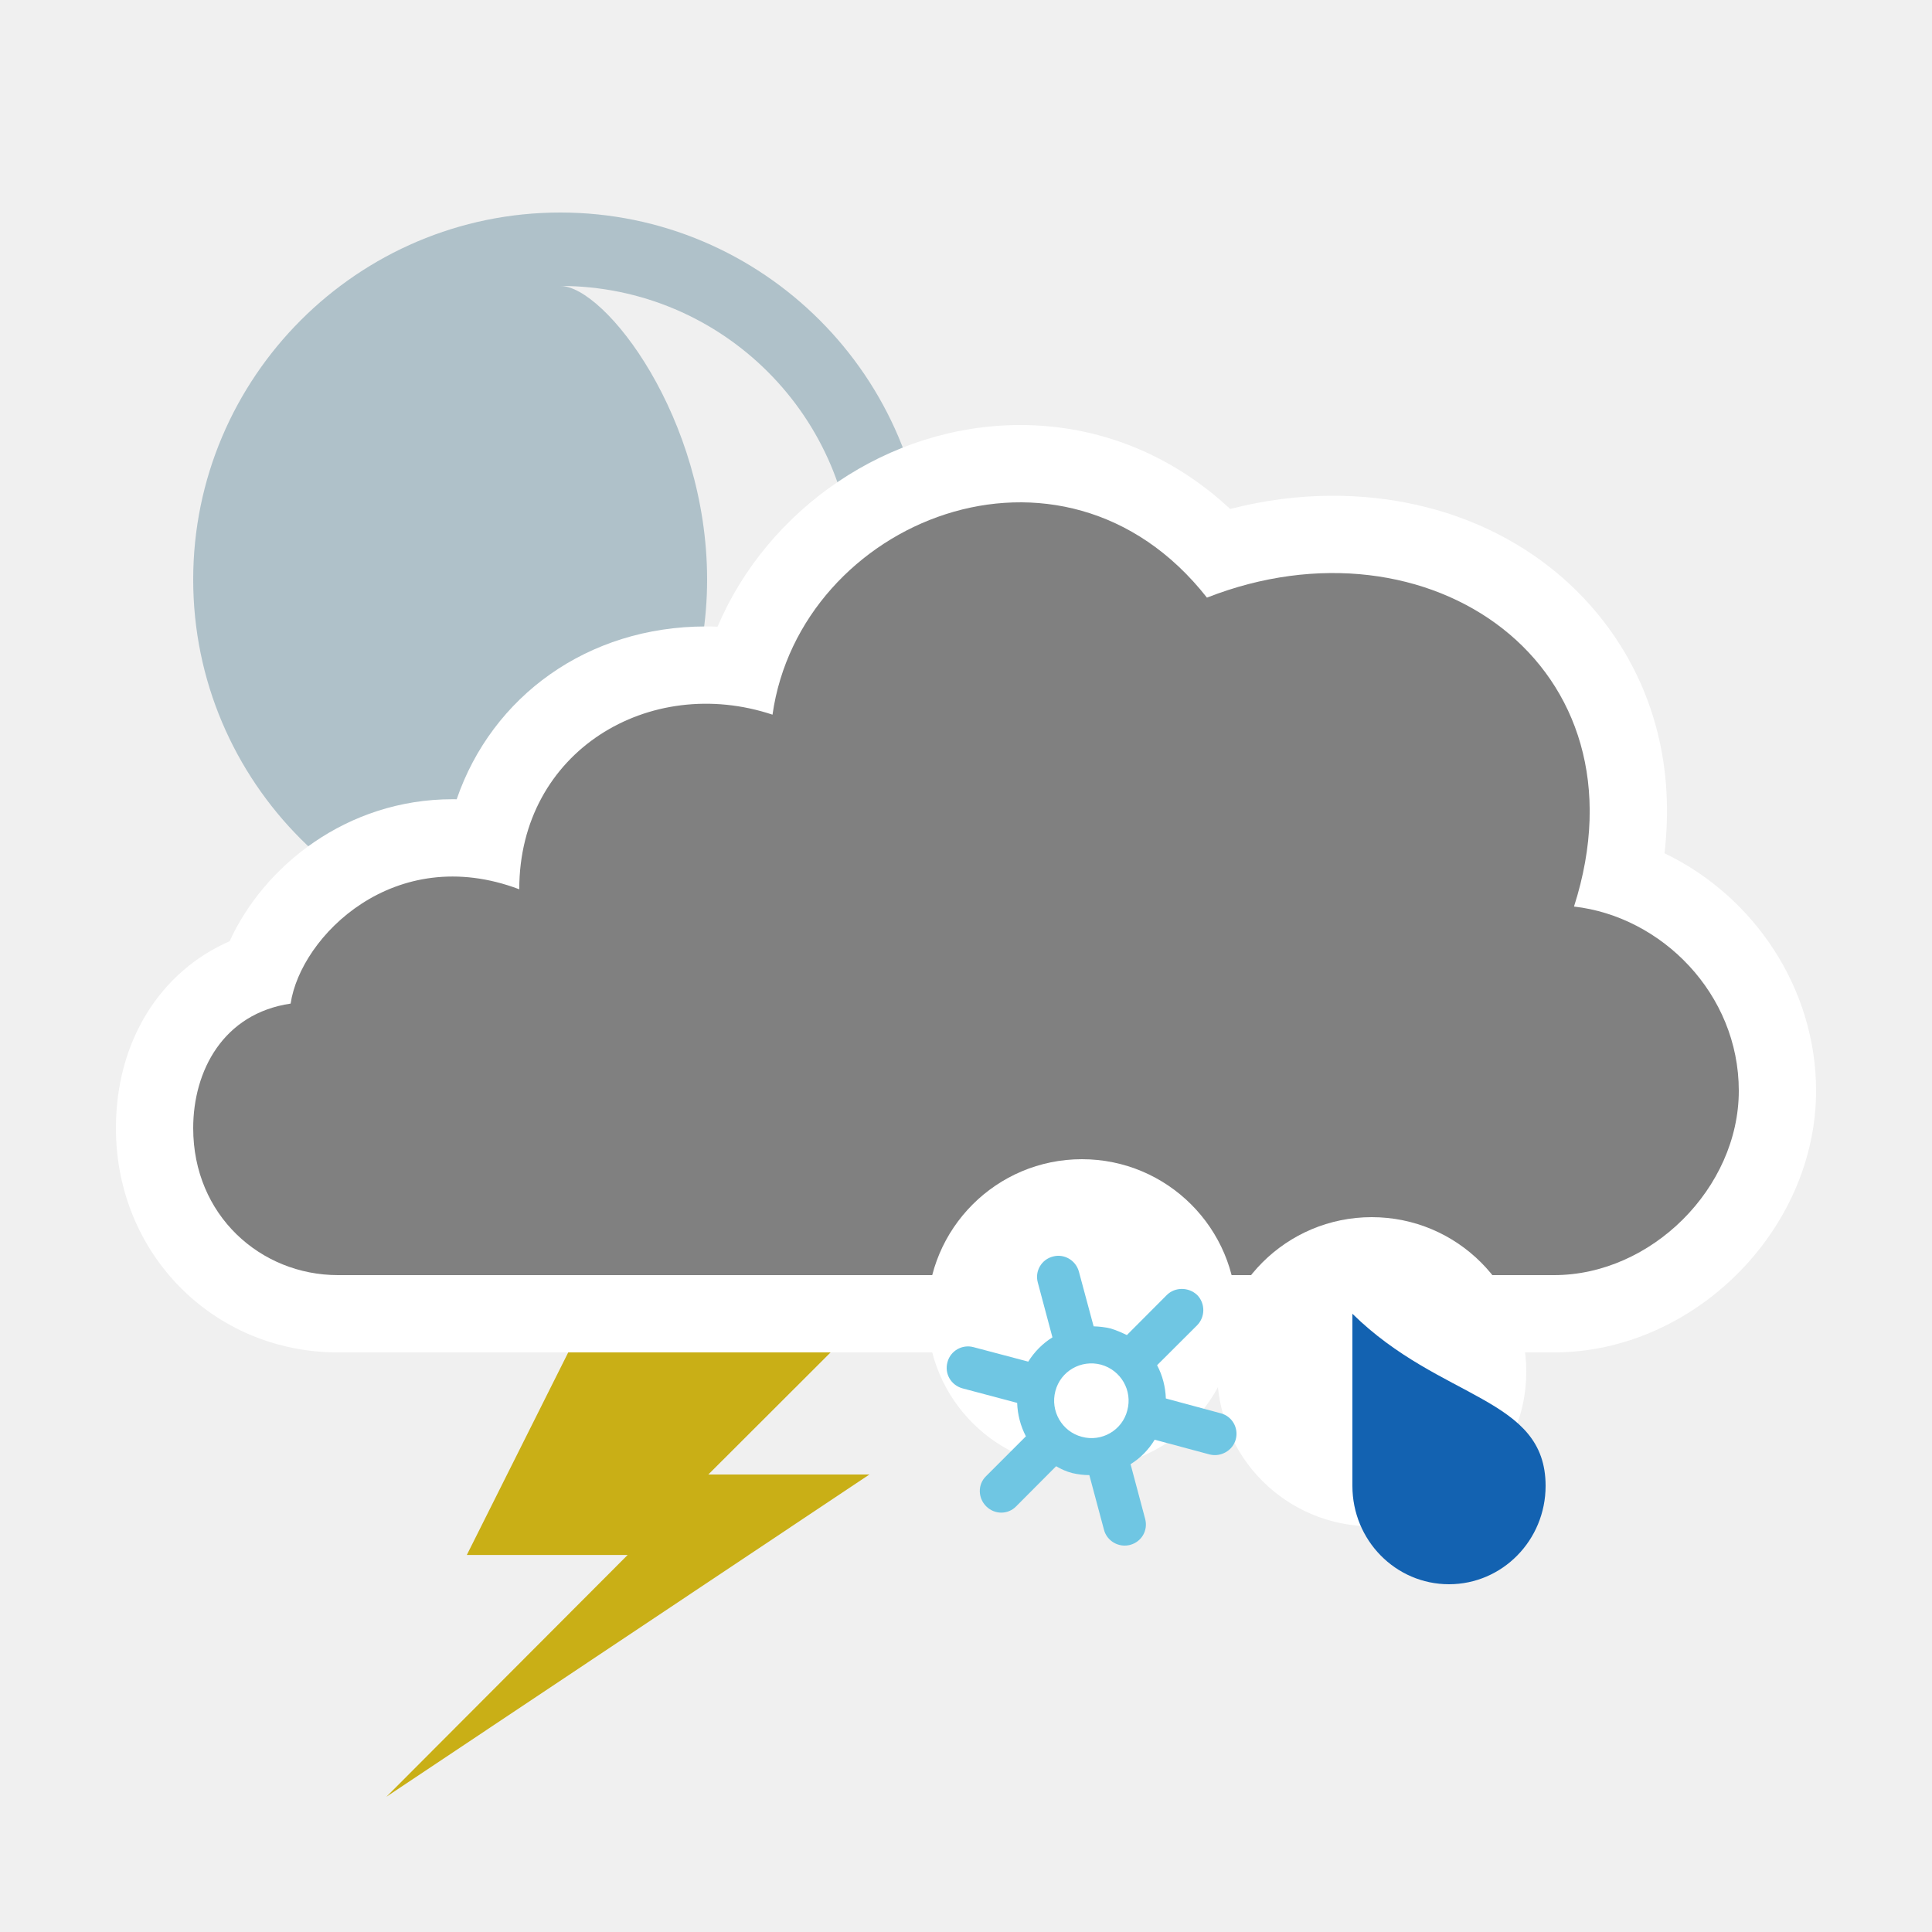
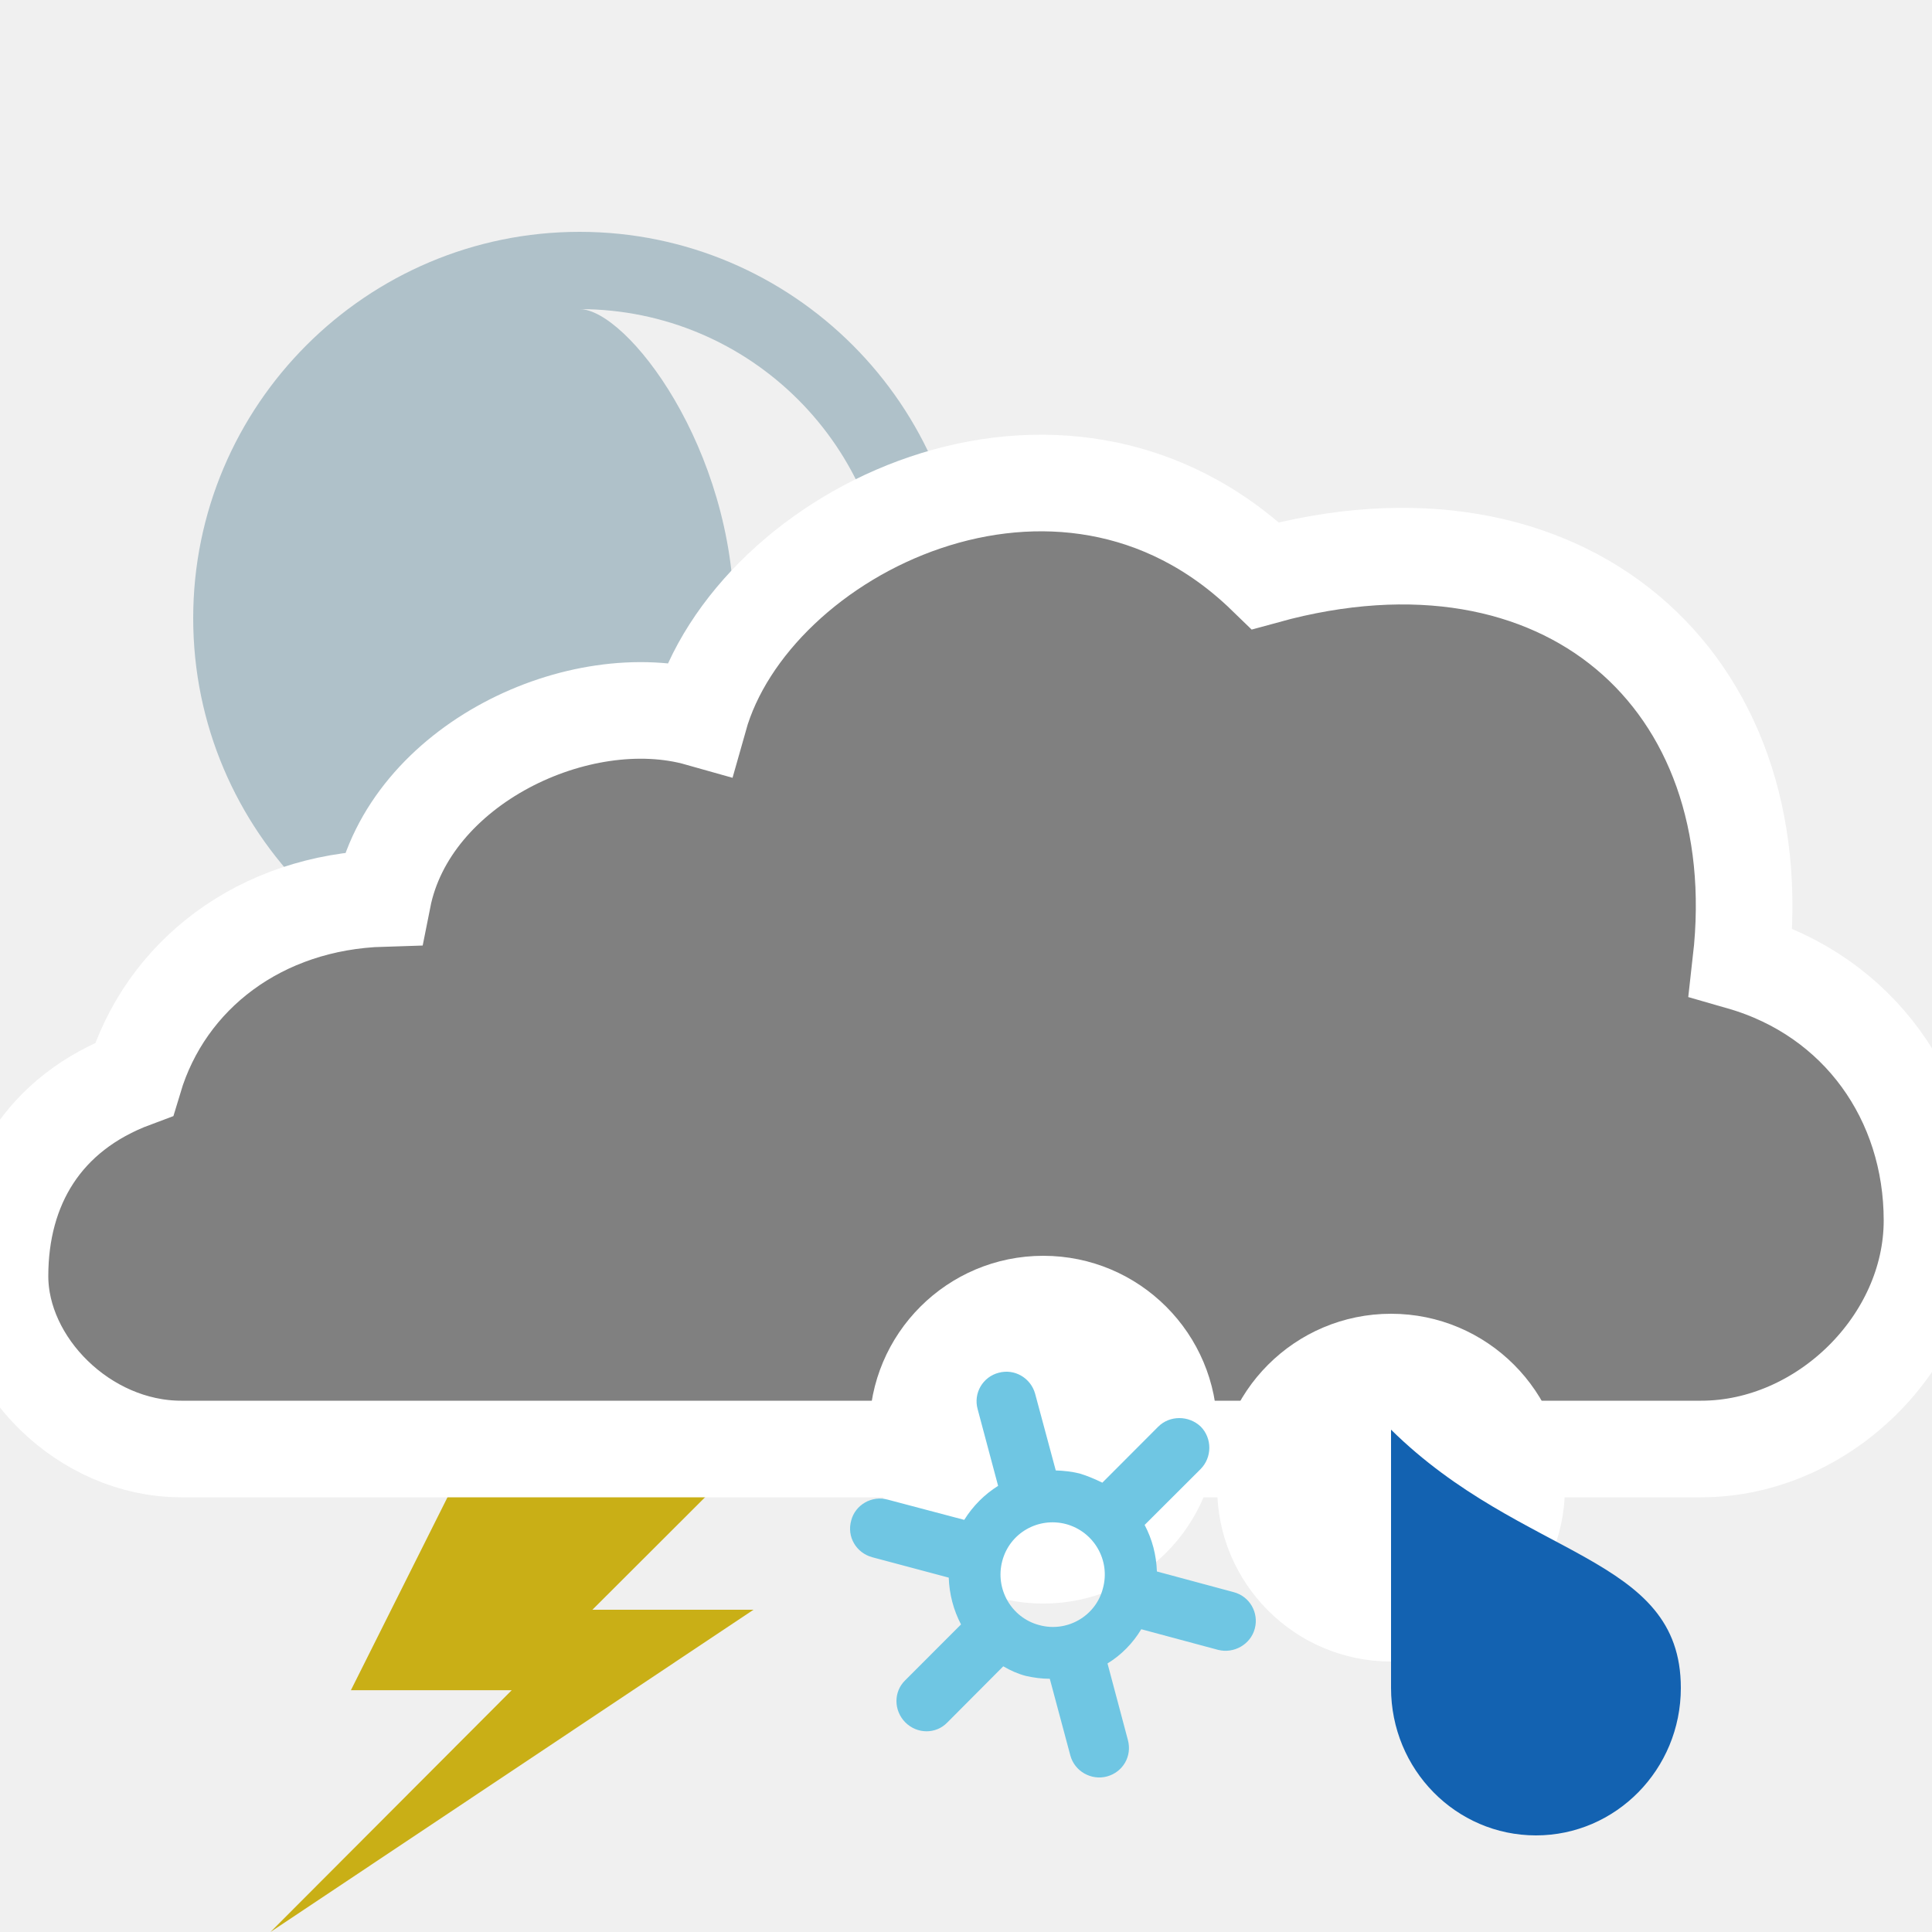
<svg xmlns="http://www.w3.org/2000/svg" version="1.1" x="0px" y="0px" width="100px" height="100px" viewBox="0 0 100 100" enable-background="new 0 0 100 100" xml:space="preserve">
  <g id="snow_shower_thunder">
</g>
  <g id="sleet_shower_thunder">
-     <g id="night-6_10_">
-       <path fill="#C9AF16" d="M30.413,68l-6.25,12.484h8.325L20,93l25.001-16.68h-8.338L44.995,68H30.413z" />
-       <path id="night-4_26_" fill="#AFC1C9" d="M10,30c0,10.476,8.524,19,19,19s19-8.524,19-19s-8.524-19-19-19S10,19.524,10,30z     M29,45.2c2.082,0,7.6-6.817,7.6-15.2S31.315,14.8,29,14.8c8.395,0,15.2,6.806,15.2,15.2S37.395,45.2,29,45.2z" />
-       <g>
-         <path fill="#FFFFFF" d="M52.804,22c-6.845,0-13.075,4.347-15.664,10.438c-0.2-0.009-0.401-0.013-0.603-0.013     c-6.129,0-11.072,3.622-12.899,8.945c-0.071-0.001-0.144-0.002-0.215-0.002c-5.479,0-9.766,3.463-11.538,7.351     C8.28,50.292,6,53.908,6,58.393C6,64.901,11.051,70,17.498,70h62.938C87.662,70,94,63.672,94,56.457     c0-5.306-3.22-10.078-7.846-12.291c0.509-4.308-0.474-8.347-2.889-11.655c-3.176-4.353-8.377-6.85-14.27-6.851     c-1.778,0.001-3.559,0.229-5.32,0.685C60.646,23.524,56.871,22,52.804,22L52.804,22z" />
-         <path fill="#808080" d="M17.498,66C13.489,66,10,62.907,10,58.393c0-2.964,1.551-5.932,5.043-6.447     c0.516-3.479,5.373-8.362,11.834-5.917c0-7.154,6.748-11.154,13.108-9.038c1.423-10.053,14.993-15.6,22.486-6.058     c11.503-4.511,23.004,3.48,18.999,15.99C85.995,47.434,90,51.432,90,56.457C90,61.488,85.476,66,80.437,66H17.498z" />
-       </g>
-       <g>
-         <circle fill="#FFFFFF" cx="71" cy="71" r="8" />
-         <path fill="#1362B1" d="M80,76.909C80,79.724,77.759,82,75,82c-2.763,0-5-2.276-5-5.091C70,75.327,70,68,70,68     C74.57,72.494,80,72.295,80,76.909z" />
-       </g>
-       <g>
-         <circle fill="#FFFFFF" cx="56" cy="68" r="8" />
-         <path fill="#6FC6E3" d="M60.393,67.031l-2.066,2.072c-0.271-0.13-0.543-0.251-0.846-0.342c-0.292-0.07-0.583-0.101-0.875-0.11     l-0.764-2.838c-0.161-0.583-0.765-0.936-1.348-0.774c-0.584,0.151-0.945,0.754-0.775,1.354l0.755,2.828     c-0.508,0.316-0.935,0.749-1.252,1.257l-2.831-0.749c-0.588-0.161-1.197,0.191-1.348,0.77c-0.172,0.604,0.186,1.202,0.779,1.363     l2.826,0.751c0.02,0.604,0.176,1.202,0.453,1.73l-2.067,2.068c-0.433,0.422-0.423,1.121,0.011,1.555     c0.432,0.432,1.126,0.442,1.553,0l2.066-2.074c0.262,0.152,0.539,0.278,0.836,0.354c0.307,0.07,0.593,0.105,0.884,0.105     l0.76,2.837c0.156,0.584,0.771,0.931,1.354,0.775c0.594-0.161,0.936-0.756,0.774-1.349l-0.754-2.828     c0.513-0.316,0.94-0.754,1.247-1.267l2.846,0.764c0.583,0.146,1.196-0.201,1.353-0.784c0.156-0.594-0.191-1.197-0.784-1.349     l-2.836-0.765c-0.021-0.604-0.171-1.188-0.453-1.722l2.067-2.062c0.432-0.433,0.432-1.138,0.01-1.57     C61.524,66.609,60.815,66.609,60.393,67.031z M58.347,73.01c-0.262,1.025-1.329,1.641-2.354,1.358     c-1.031-0.272-1.639-1.338-1.367-2.366c0.271-1.035,1.327-1.64,2.362-1.368C58.015,70.916,58.633,71.972,58.347,73.01z" />
-       </g>
+     <path id="night-6_7_" fill="#AFC1C9" d="M10,32c0,11.027,8.973,20,20,20s20-8.973,20-20s-8.973-20-20-20S10,20.973,10,32z M30,48   c2.191,0,8-7.176,8-16s-5.562-16-8-16c8.836,0,16,7.164,16,16S38.836,48,30,48z" />
+     <path fill="#C9AF16" d="M24.413,75l-6.25,12.484h8.325L14,100l25.001-16.68h-8.338L38.995,75H24.413z" />
+     <path id="cloud_84_" fill="#808080" stroke="#FFFFFF" stroke-width="5" stroke-miterlimit="10" d="M9.377,75   C4.357,75,0,70.609,0,66.051c0-4.613,2.231-8.439,6.938-10.191c1.625-5.422,6.562-9.172,12.875-9.359   C21.188,39.562,30,35.422,36.188,37.172c2.727-9.688,18.748-17.625,29.312-7.375c15.438-4.25,26.272,5.37,24.607,19.992   C96.21,51.542,100,56.901,100,63.172C100,69.466,94.355,75,88.054,75H9.377z" />
+     <g>
+       <path fill="#FFFFFF" d="M81,77c0,4.969-4.031,9-9.001,9C67.031,86,63,81.969,63,77s4.031-9,8.999-9C76.969,68,81,72.031,81,77z" />
+       <path fill="#1362B1" d="M87,87.368C87,91.586,83.634,95,79.502,95C75.355,95,72,91.586,72,87.368C72,84.986,72,74,72,74    C78.853,80.748,87,80.447,87,87.368z" />
+     </g>
+     <g>
+       <circle fill="#FFFFFF" cx="54" cy="74" r="9" />
+       <path fill="#6FC6E3" d="M59.95,73.844l-2.893,2.899c-0.38-0.183-0.76-0.351-1.185-0.477c-0.409-0.1-0.815-0.142-1.226-0.157    l-1.068-3.97c-0.226-0.817-1.069-1.311-1.887-1.085c-0.817,0.21-1.323,1.053-1.086,1.893l1.057,3.96    c-0.71,0.445-1.307,1.048-1.753,1.761l-3.962-1.048c-0.822-0.226-1.678,0.268-1.887,1.074c-0.242,0.848,0.259,1.684,1.09,1.909    l3.957,1.055c0.028,0.845,0.246,1.683,0.635,2.423l-2.894,2.896c-0.605,0.591-0.593,1.567,0.014,2.176    c0.604,0.603,1.577,0.62,2.174,0l2.893-2.905c0.367,0.216,0.756,0.39,1.17,0.498c0.431,0.096,0.83,0.147,1.238,0.147l1.064,3.97    c0.219,0.818,1.078,1.305,1.896,1.086c0.831-0.226,1.308-1.057,1.082-1.888L57.325,86.1c0.718-0.44,1.316-1.053,1.747-1.771    l3.982,1.069c0.817,0.205,1.676-0.283,1.894-1.1c0.219-0.83-0.267-1.675-1.097-1.89l-3.97-1.069    c-0.029-0.845-0.24-1.663-0.635-2.409l2.894-2.888c0.604-0.608,0.604-1.595,0.013-2.198C61.535,73.252,60.543,73.252,59.95,73.844    z M57.086,82.215c-0.367,1.436-1.859,2.296-3.296,1.899c-1.443-0.38-2.294-1.873-1.914-3.312c0.38-1.452,1.858-2.297,3.307-1.915    C56.622,79.282,57.487,80.761,57.086,82.215z" />
    </g>
  </g>
  <g id="rain_shower_thunder">
</g>
  <g id="clouds">
-     <g id="heavy_rain_thunder">
- 	</g>
-     <g id="rain_thunder">
- 	</g>
-     <g id="heavy_snow">
- 	</g>
-     <g id="sleet">
- 	</g>
-     <g id="heavy_rain">
- 	</g>
-     <g id="rain_1_">
- 	</g>
-     <g id="heavy_cloud">
- 	</g>
-     <g id="fog">
- 	</g>
-   </g>
+ </g>
  <g id="snow_shower">
</g>
  <g id="sleet_shower">
</g>
  <g id="rain_shower">
</g>
  <g id="partly_cloudy">
</g>
  <g id="fair">
</g>
  <g id="clear">
</g>
</svg>
